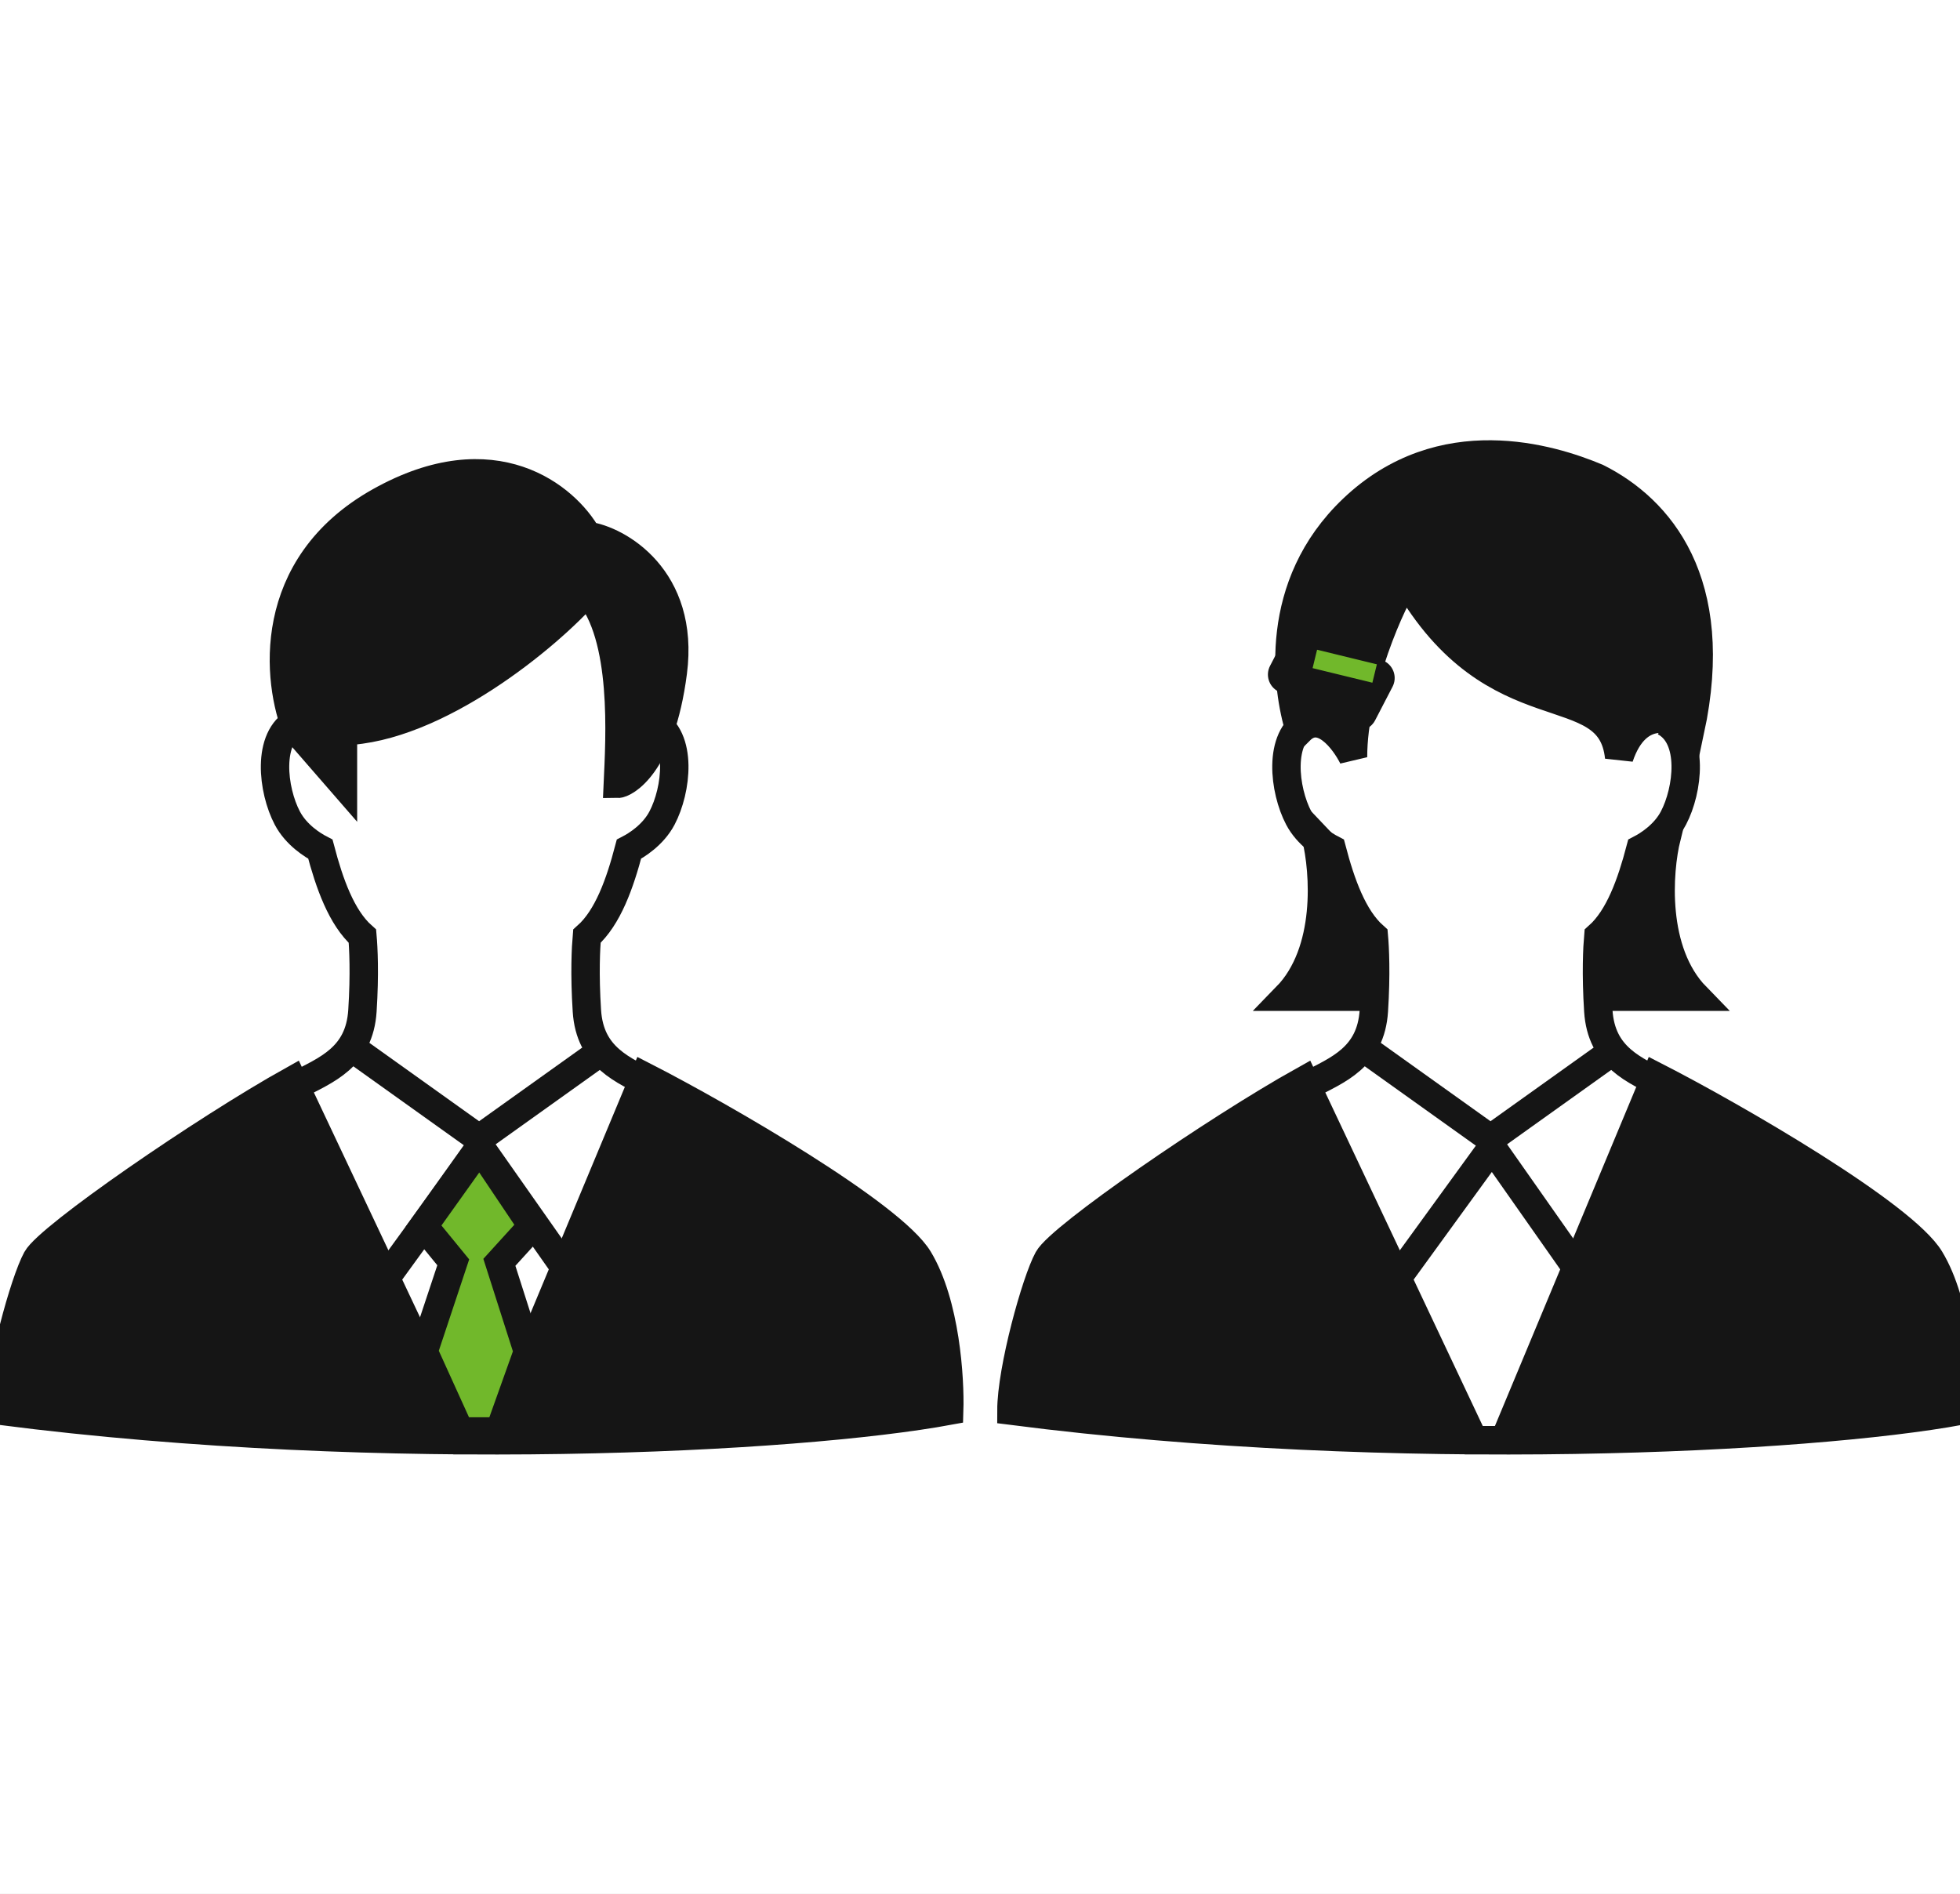
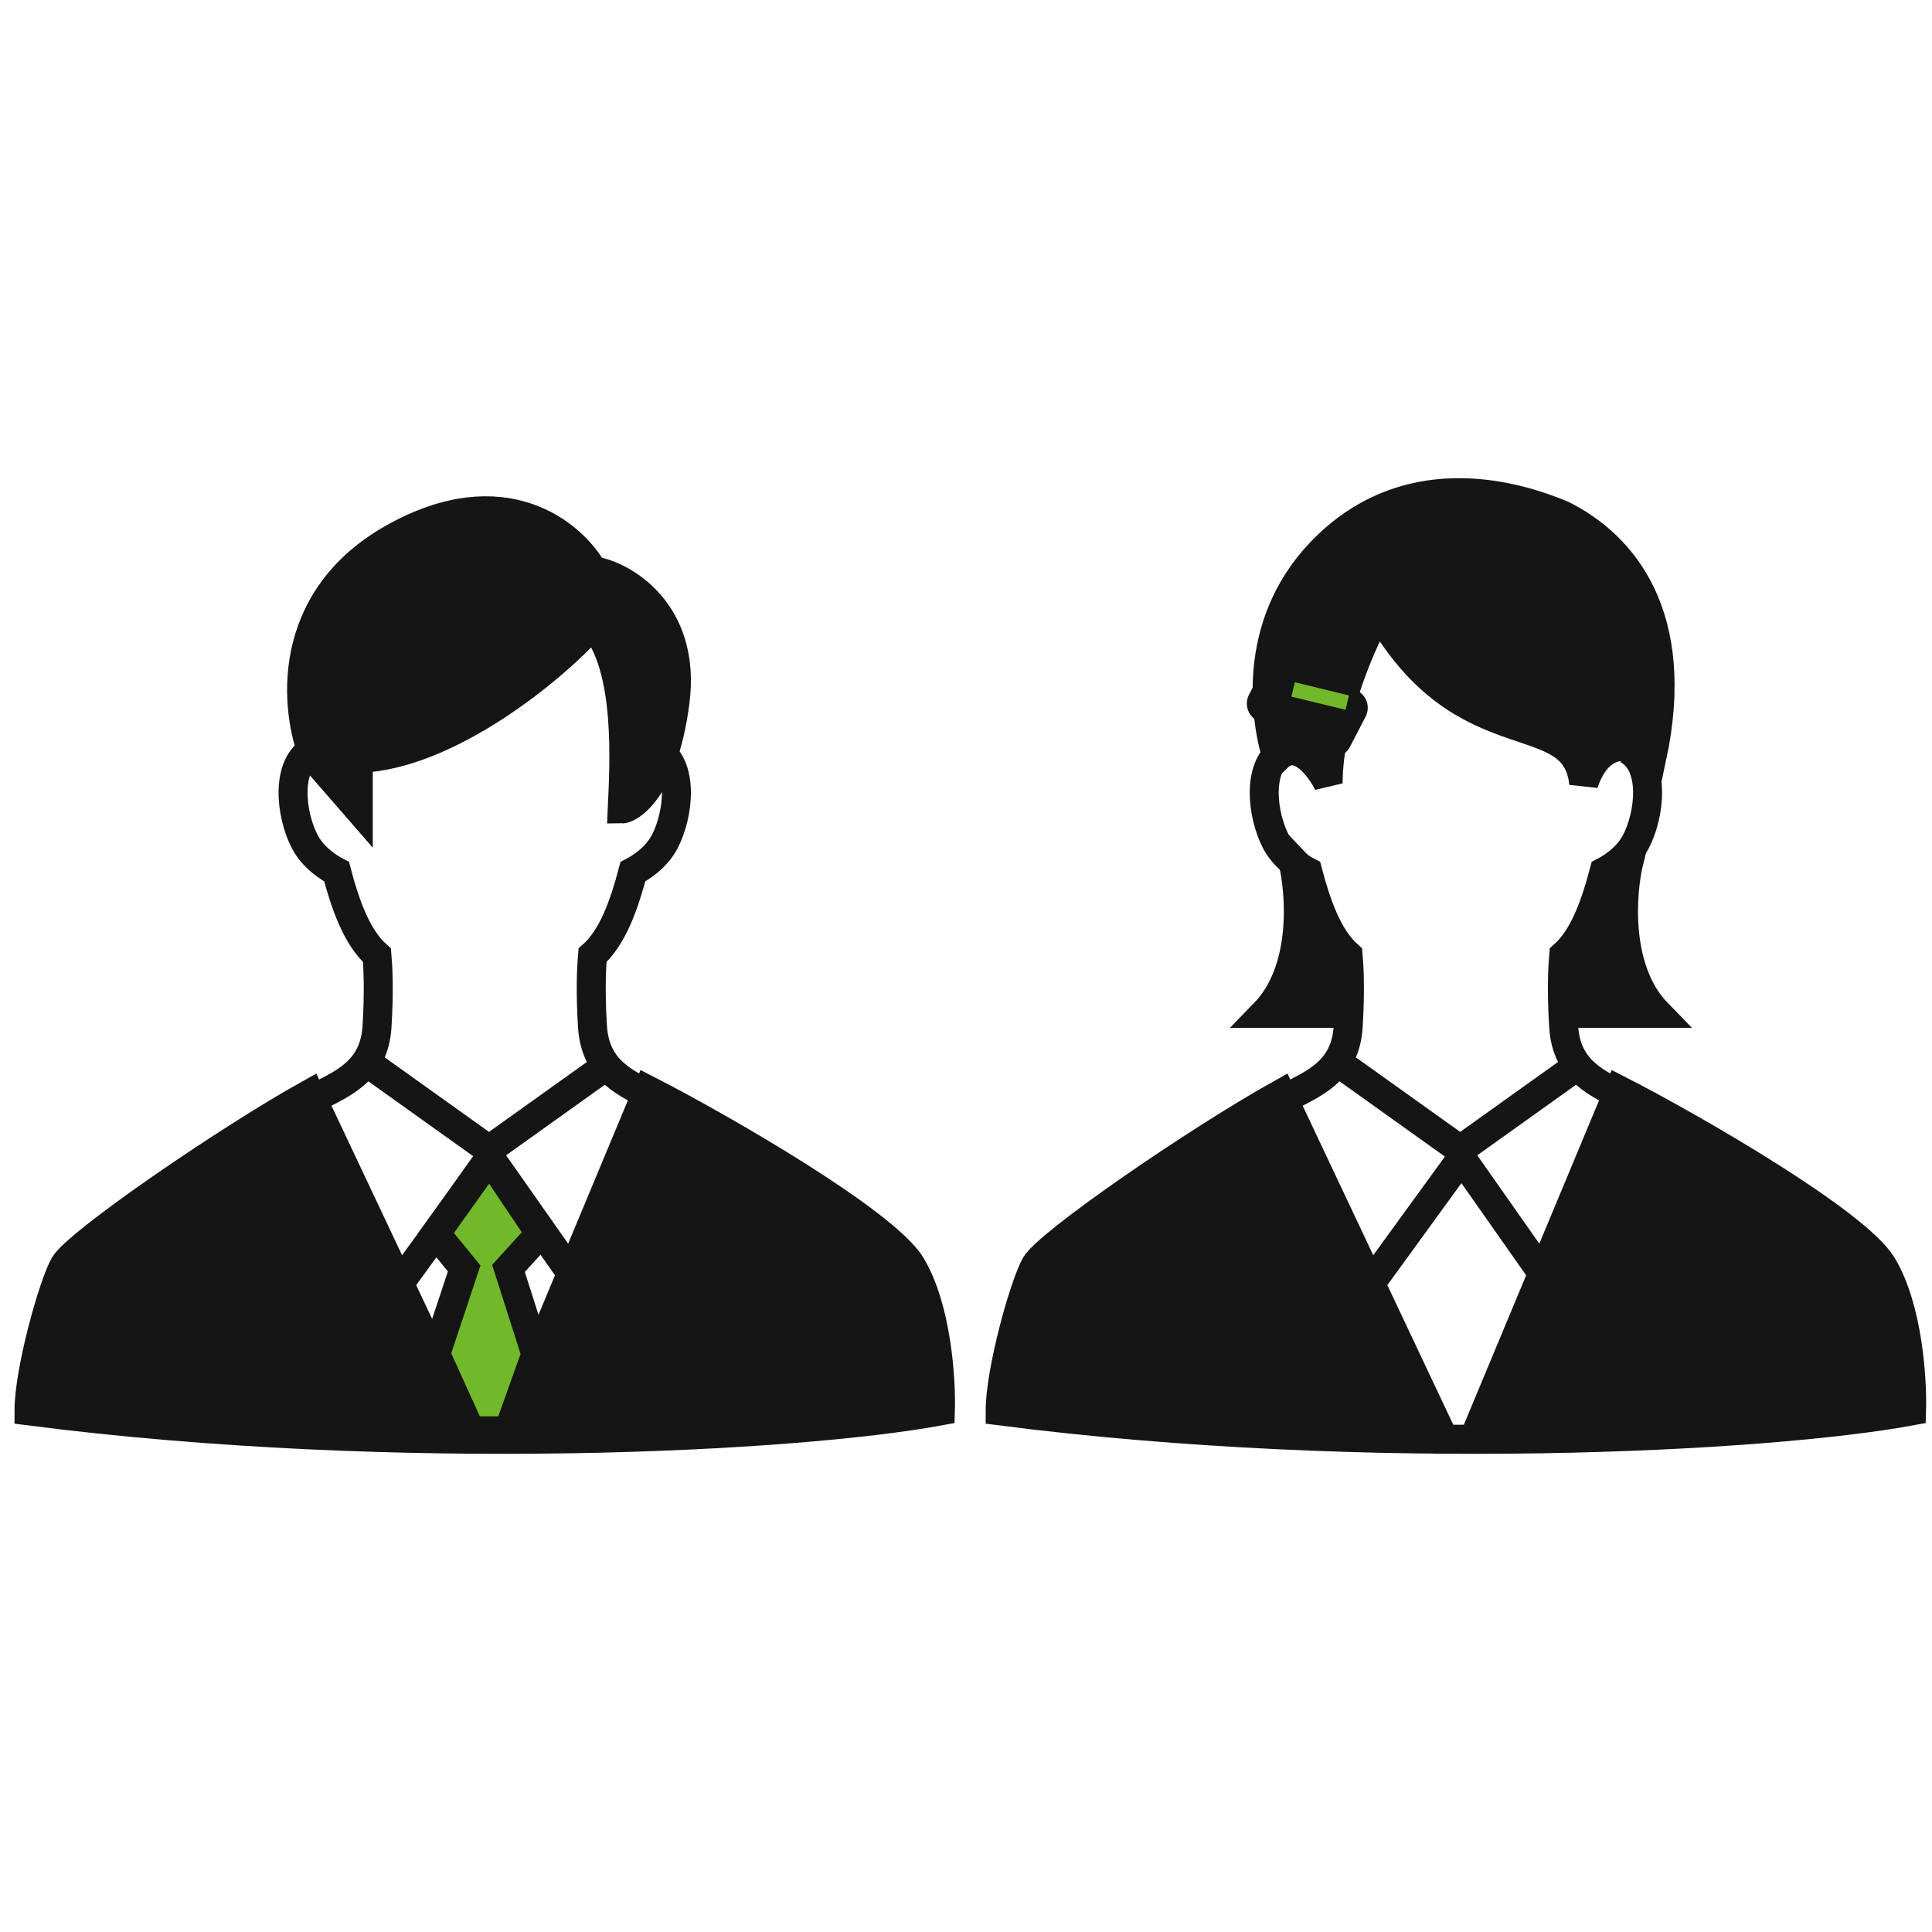
- <svg xmlns="http://www.w3.org/2000/svg" width="207" height="200" viewBox="0 0 207 200" fill="none">
-   <g clip-path="url(#clip0_669_4534)">
-     <rect width="207" height="200" fill="white" />
-     <path d="M31.297 114.645C34.47 113.004 37.96 111.69 38.277 106.765C38.531 102.825 38.383 100.088 38.277 98.885C36.056 96.914 34.787 93.302 33.835 89.691C33.06 89.29 31.297 88.213 30.346 86.407C28.79 83.456 28.125 77.87 31.297 76.228" stroke="#151515" stroke-width="3" />
-     <path d="M68.962 114.645C65.79 113.004 62.3 111.69 61.983 106.765C61.729 102.825 61.877 100.088 61.983 98.885C64.204 96.914 65.473 93.302 66.424 89.691C67.199 89.29 68.962 88.213 69.914 86.407C71.47 83.456 72.135 77.87 68.962 76.228" stroke="#151515" stroke-width="3" />
-     <path d="M30.89 114.116L48.83 152.114H52.063L68.073 113.709C76.373 117.961 94.167 128.262 97.013 132.973C99.859 137.683 100.354 145.621 100.247 149.001C90.749 150.754 71.473 152.275 48.83 152.114C33.437 152.005 16.489 151.119 0 149.001C0 144.64 2.587 135.328 3.881 132.973C5.174 130.618 21.513 119.349 30.89 114.116Z" fill="#151515" />
-     <path d="M30.89 114.116L48.83 152.114H52.063L68.073 113.709C76.373 117.961 94.167 128.262 97.013 132.973C99.859 137.683 100.354 145.621 100.247 149.001C84.293 151.945 40.745 154.235 0 149.001C0 144.64 2.587 135.328 3.881 132.973C5.174 130.618 21.513 119.349 30.89 114.116Z" stroke="#151515" stroke-width="3" />
-     <path d="M37.48 110.897L50.599 120.268L63.717 110.897" stroke="#151515" stroke-width="3" />
-     <path d="M41.228 134.323L50.757 121.205L59.969 134.323" stroke="#151515" stroke-width="3" />
-     <path d="M47.868 133.326L44.736 129.498L50.652 121.205L56.221 129.498L52.74 133.326L55.752 142.756L52.74 151.189H48.564L44.735 142.756L47.868 133.326Z" fill="#71B82B" stroke="#151515" stroke-width="3" />
-     <path d="M36.22 77.221C46.026 76.959 57.832 67.288 62.026 62.485C66.155 67.2 65.466 77.984 65.251 82.787C65.897 82.787 69.767 80.954 71.058 70.999C72.348 61.044 65.251 57.027 62.026 56.591C59.768 52.552 52.22 46.178 40.091 52.989C27.962 59.8 29.231 71.981 31.382 77.221L36.22 82.787V77.221Z" fill="#151515" stroke="#151515" stroke-width="3" />
-     <path d="M138.116 114.645C141.288 113.004 144.778 111.69 145.095 106.765C145.349 102.825 145.201 100.088 145.095 98.885C142.874 96.914 141.605 93.302 140.654 89.691C139.879 89.29 138.116 88.213 137.164 86.407C135.609 83.456 134.943 77.87 138.116 76.228" stroke="#151515" stroke-width="3" />
-     <path d="M175.781 114.645C172.608 113.004 169.119 111.69 168.801 106.765C168.548 102.825 168.696 100.088 168.801 98.885C171.022 96.914 172.291 93.302 173.243 89.691C174.018 89.29 175.781 88.213 176.733 86.407C178.288 83.456 178.953 77.87 175.781 76.228" stroke="#151515" stroke-width="3" />
-     <path d="M137.709 114.116L155.648 152.114H158.882L174.891 113.709C183.191 117.961 200.985 128.262 203.831 132.973C206.677 137.683 207.173 145.621 207.065 149.001C197.568 150.754 178.291 152.275 155.648 152.114C140.256 152.005 123.308 151.119 106.818 149.001C106.818 144.64 109.405 135.328 110.699 132.973C111.992 130.618 128.331 119.349 137.709 114.116Z" fill="#151515" />
-     <path d="M137.709 114.116L155.648 152.114H158.882L174.891 113.709C183.191 117.961 200.985 128.262 203.831 132.973C206.677 137.683 207.173 145.621 207.065 149.001C191.112 151.945 147.564 154.235 106.818 149.001C106.818 144.64 109.405 135.328 110.699 132.973C111.992 130.618 128.331 119.349 137.709 114.116Z" stroke="#151515" stroke-width="3" />
-     <path d="M144.299 110.897L157.417 120.268L170.535 110.897" stroke="#151515" stroke-width="3" />
-     <path d="M148.047 134.323L157.576 121.205L166.787 134.323" stroke="#151515" stroke-width="3" />
-     <path d="M142.894 79.976C142.894 72.48 147.11 63.11 148.516 61.236C157.886 77.634 170.067 71.075 171.004 79.976C172.878 74.354 177.095 75.76 178.5 77.165C181.873 61.423 175.22 53.74 168.661 50.461C163.82 48.43 152.264 44.838 142.894 53.74C134.361 61.846 135.866 72.636 137.272 77.165C139.521 74.916 141.957 78.102 142.894 79.976Z" fill="#151515" stroke="#151515" stroke-width="3" />
-     <mask id="path-16-inside-1_669_4534" fill="white">
-       <rect x="136.896" y="65" width="12.499" height="8" rx="2" transform="rotate(13.7081 136.896 65)" />
-     </mask>
-     <rect x="136.896" y="65" width="12.499" height="8" rx="2" transform="rotate(13.7081 136.896 65)" fill="#71B82B" stroke="#151515" stroke-width="6" mask="url(#path-16-inside-1_669_4534)" />
-     <path d="M135.865 105.275C140.506 100.513 139.881 92.047 138.989 88.409L140.499 90C140.657 92.5 141.588 98.3 144.999 99.5V105.275H135.865Z" fill="#151515" stroke="#151515" stroke-width="3" />
-     <path d="M179.133 105.275C174.492 100.513 175.117 92.047 176.009 88.409L174.499 90C174.341 92.5 173.41 98.3 169.999 99.5V105.275H179.133Z" fill="#151515" stroke="#151515" stroke-width="3" />
-   </g>
-   <defs>
-     <clipPath id="clip0_669_4534">
-       <rect width="207" height="200" fill="white" />
-     </clipPath>
-   </defs>
+ <svg xmlns="http://www.w3.org/2000/svg" width="200" height="200" viewBox="0 0 200 200" fill="none">
+   <rect width="200" height="200" fill="white" />
+   <path d="M32.456 113.725C35.442 112.18 38.726 110.943 39.025 106.308C39.264 102.599 39.124 100.024 39.025 98.891C36.935 97.037 35.74 93.637 34.845 90.238C34.115 89.861 32.456 88.847 31.56 87.148C30.096 84.37 29.47 79.113 32.456 77.567" stroke="#151515" stroke-width="3" />
+   <path d="M67.905 113.725C64.919 112.18 61.635 110.943 61.337 106.308C61.098 102.599 61.237 100.024 61.337 98.891C63.427 97.037 64.621 93.637 65.517 90.238C66.246 89.861 67.905 88.847 68.801 87.148C70.265 84.37 70.891 79.113 67.905 77.567" stroke="#151515" stroke-width="3" />
+   <path d="M32.073 113.226L48.957 148.989H52.001L67.068 112.843C74.879 116.845 91.627 126.54 94.305 130.974C96.984 135.407 97.45 142.878 97.349 146.059C88.41 147.709 70.268 149.14 48.957 148.989C34.47 148.886 18.519 148.053 3 146.059C3 141.954 5.435 133.19 6.652 130.974C7.87 128.757 23.247 118.152 32.073 113.226Z" fill="#151515" />
+   <path d="M32.073 113.226L48.957 148.989H52.001L67.068 112.843C74.879 116.845 91.627 126.54 94.305 130.974C96.984 135.407 97.45 142.878 97.349 146.059C82.334 148.83 41.348 150.985 3 146.059C3 141.954 5.435 133.19 6.652 130.974C7.87 128.757 23.247 118.152 32.073 113.226Z" stroke="#151515" stroke-width="3" />
+   <path d="M38.275 110.197L50.622 119.016L62.968 110.197" stroke="#151515" stroke-width="3" />
+   <path d="M41.804 132.244L50.772 119.898L59.441 132.244" stroke="#151515" stroke-width="3" />
+   <path d="M48.052 131.306L45.104 127.703L50.672 119.898L55.913 127.703L52.638 131.306L55.472 140.181L52.638 148.118H48.707L45.103 140.181L48.052 131.306Z" fill="#71B82B" stroke="#151515" stroke-width="3" />
+   <path d="M37.09 78.501C46.319 78.255 57.43 69.153 61.377 64.633C65.263 69.071 64.615 79.221 64.413 83.741C65.02 83.741 68.663 82.015 69.878 72.646C71.092 63.277 64.413 59.496 61.377 59.085C59.252 55.284 52.148 49.285 40.733 55.695C29.318 62.106 30.512 73.57 32.536 78.501L37.09 83.741V78.501Z" fill="#151515" stroke="#151515" stroke-width="3" />
+   <path d="M132.991 113.725C135.977 112.18 139.261 110.943 139.56 106.308C139.799 102.599 139.66 100.024 139.56 98.891C137.47 97.037 136.276 93.637 135.38 90.238C134.651 89.861 132.991 88.847 132.095 87.148C130.631 84.37 130.005 79.113 132.991 77.567" stroke="#151515" stroke-width="3" />
+   <path d="M168.44 113.725C165.455 112.18 162.17 110.943 161.872 106.308C161.633 102.599 161.772 100.024 161.872 98.891C163.962 97.037 165.156 93.637 166.052 90.238C166.781 89.861 168.44 88.847 169.336 87.148C170.8 84.37 171.426 79.113 168.44 77.567" stroke="#151515" stroke-width="3" />
+   <path d="M132.608 113.226L149.492 148.989H152.536L167.603 112.843C175.415 116.845 192.162 126.54 194.841 130.974C197.519 135.407 197.985 142.878 197.884 146.059C188.946 147.709 170.803 149.14 149.492 148.989C135.005 148.886 119.054 148.053 103.535 146.059C103.535 141.954 105.97 133.19 107.187 130.974C108.405 128.757 123.782 118.152 132.608 113.226Z" fill="#151515" />
+   <path d="M132.608 113.226L149.492 148.989H152.536L167.603 112.843C175.415 116.845 192.162 126.54 194.841 130.974C197.519 135.407 197.985 142.878 197.884 146.059C182.869 148.83 141.883 150.985 103.535 146.059C103.535 141.954 105.97 133.19 107.187 130.974C108.405 128.757 123.782 118.152 132.608 113.226Z" stroke="#151515" stroke-width="3" />
+   <path d="M138.811 110.197L151.157 119.016L163.503 110.197" stroke="#151515" stroke-width="3" />
+   <path d="M142.338 132.244L151.306 119.898L159.976 132.244" stroke="#151515" stroke-width="3" />
+   <path d="M137.488 81.095C137.488 74.04 141.457 65.221 142.779 63.457C151.598 78.89 163.063 72.717 163.945 81.095C165.708 75.804 169.677 77.127 171 78.449C174.174 63.634 167.913 56.402 161.74 53.316C157.183 51.405 146.307 48.024 137.488 56.402C129.458 64.032 130.874 74.187 132.197 78.449C134.314 76.333 136.606 79.331 137.488 81.095Z" fill="#151515" stroke="#151515" stroke-width="3" />
+   <mask id="path-16-inside-1_669_4534" fill="white">
+     <rect x="131.843" y="67" width="11.764" height="7.529" rx="2" transform="rotate(13.7081 131.843 66.9999)" />
+   </mask>
+   <rect x="131.843" y="67" width="11.764" height="7.529" rx="2" transform="rotate(13.7081 131.843 66.9999)" fill="#71B82B" stroke="#151515" stroke-width="6" mask="url(#path-16-inside-1_669_4534)" />
+   <path d="M130.873 104.906C135.24 100.424 134.653 92.456 133.813 89.032L135.234 90.529C135.382 92.882 136.259 98.341 139.469 99.47V104.906H130.873Z" fill="#151515" stroke="#151515" stroke-width="3" />
+   <path d="M171.596 104.906C167.228 100.424 167.816 92.456 168.656 89.032L167.235 90.529C167.086 92.882 166.21 98.341 162.999 99.47V104.906H171.596Z" fill="#151515" stroke="#151515" stroke-width="3" />
</svg>
